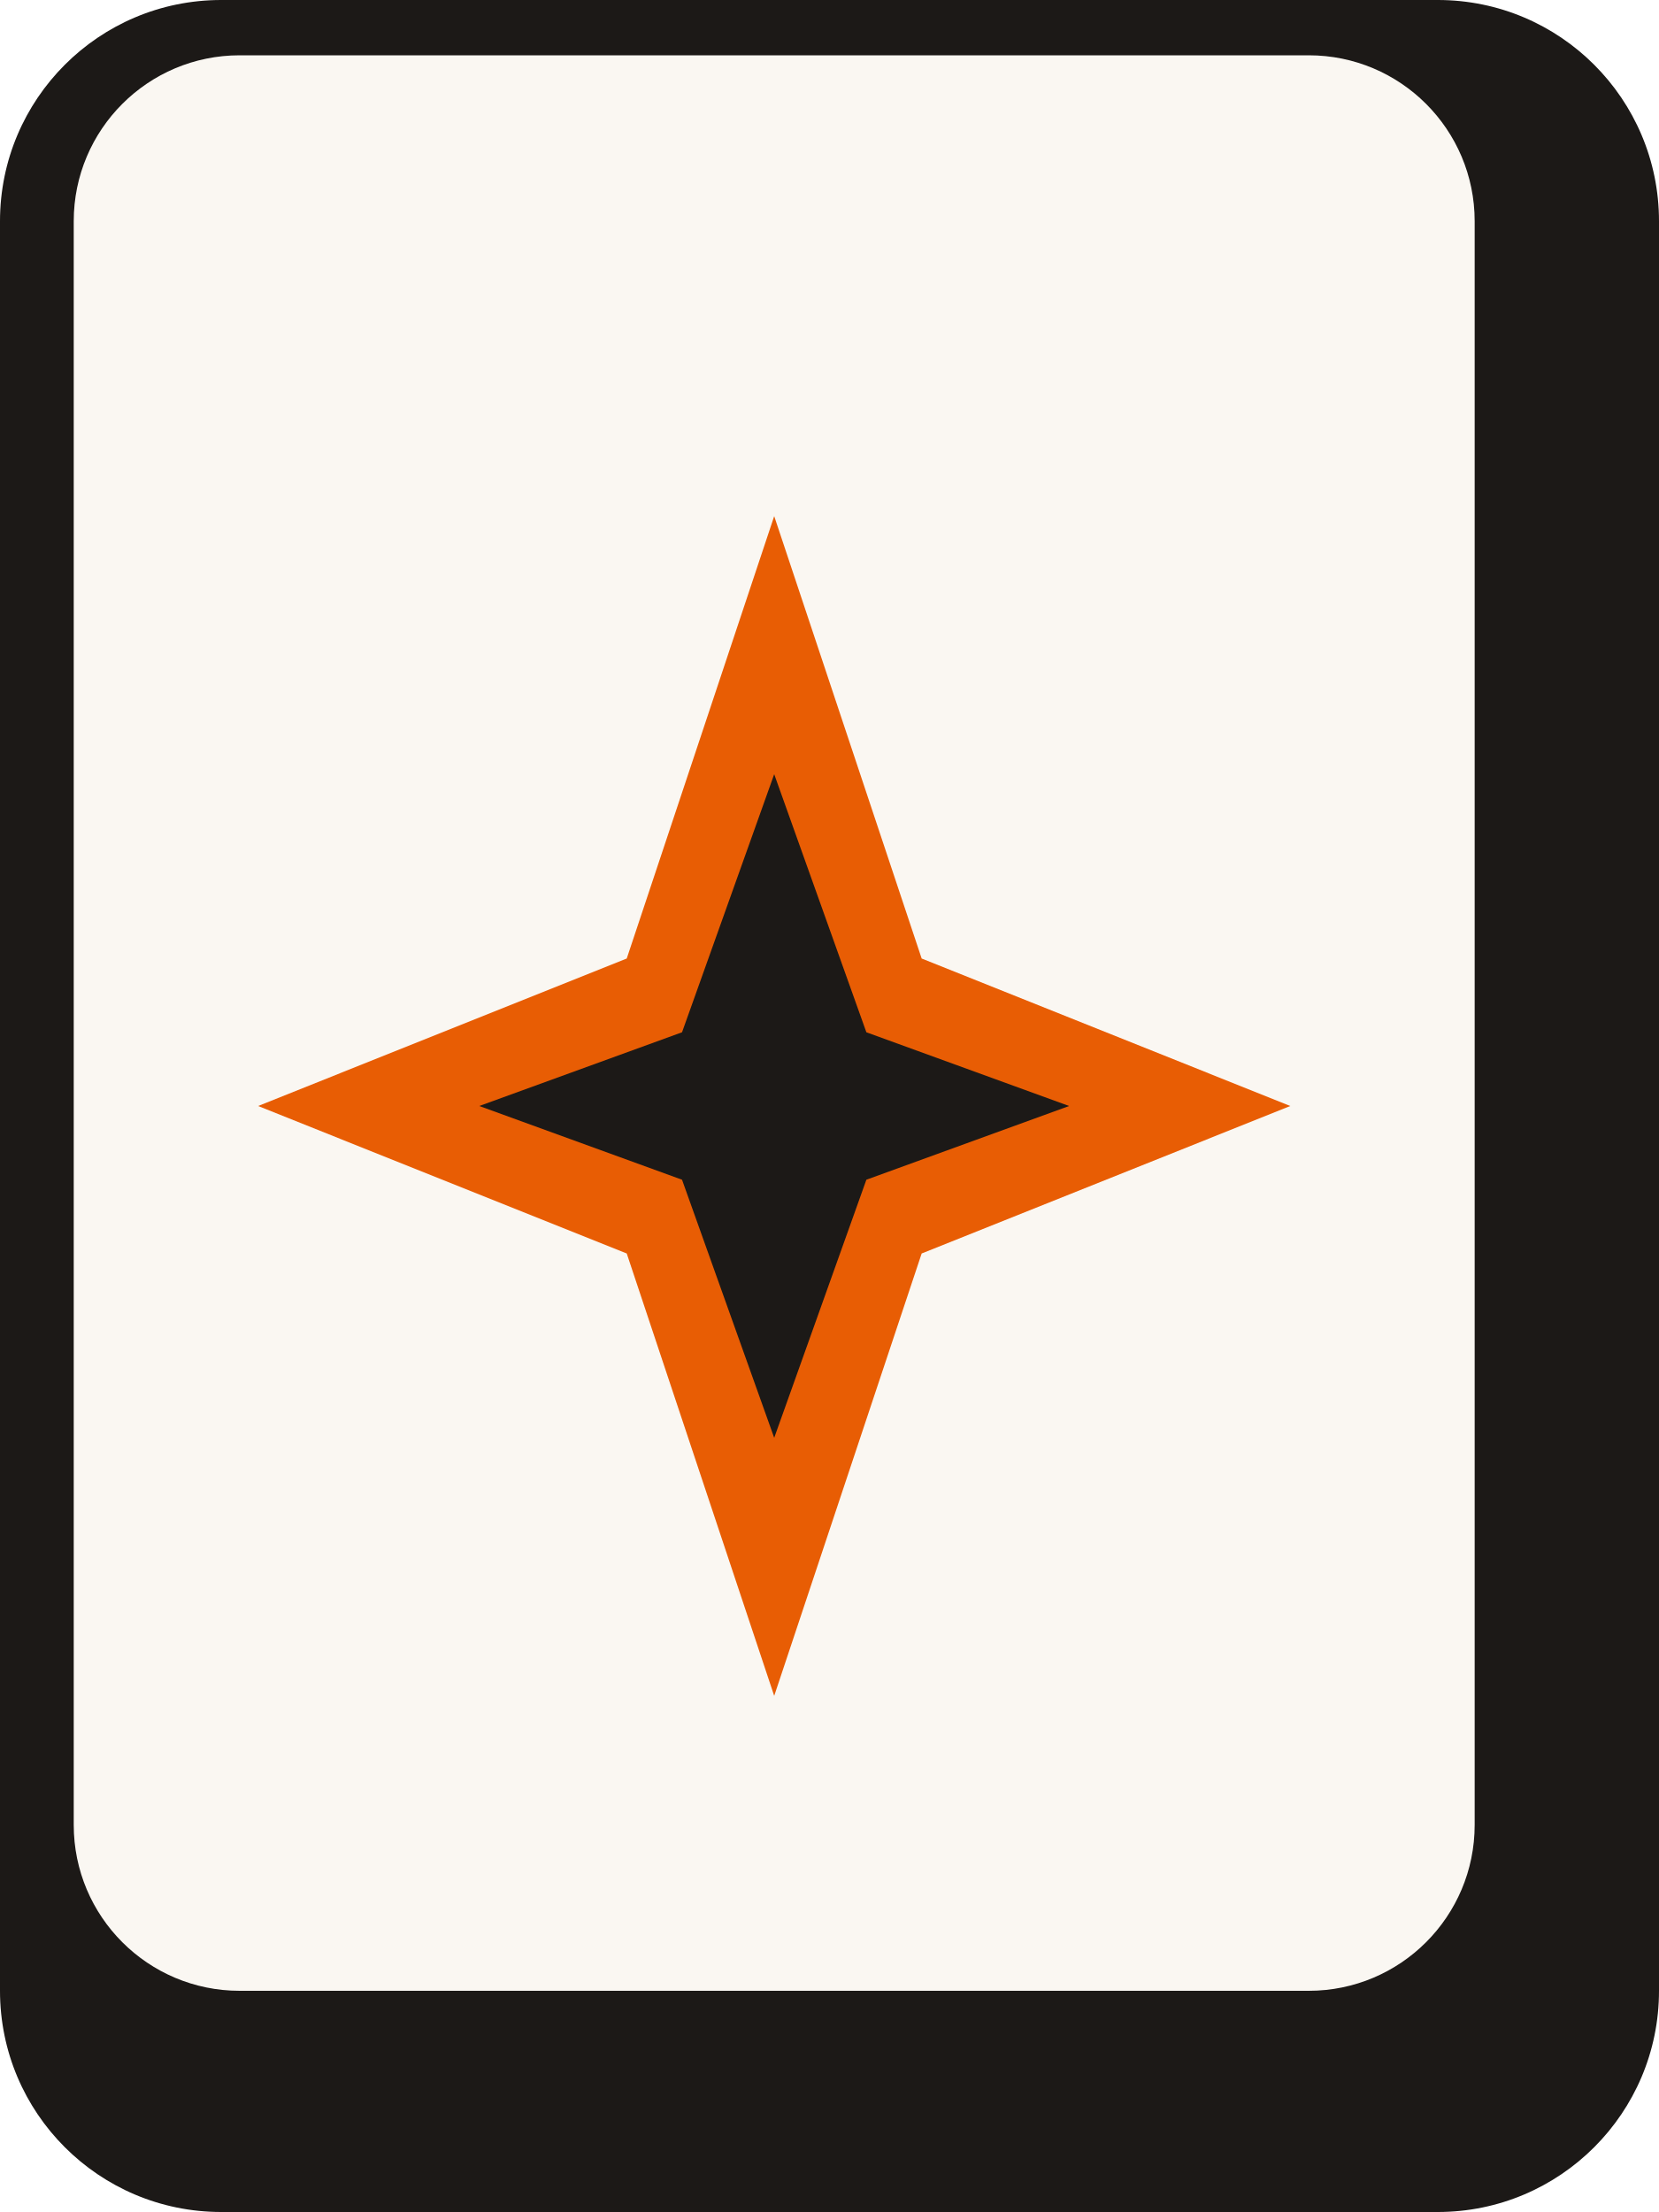
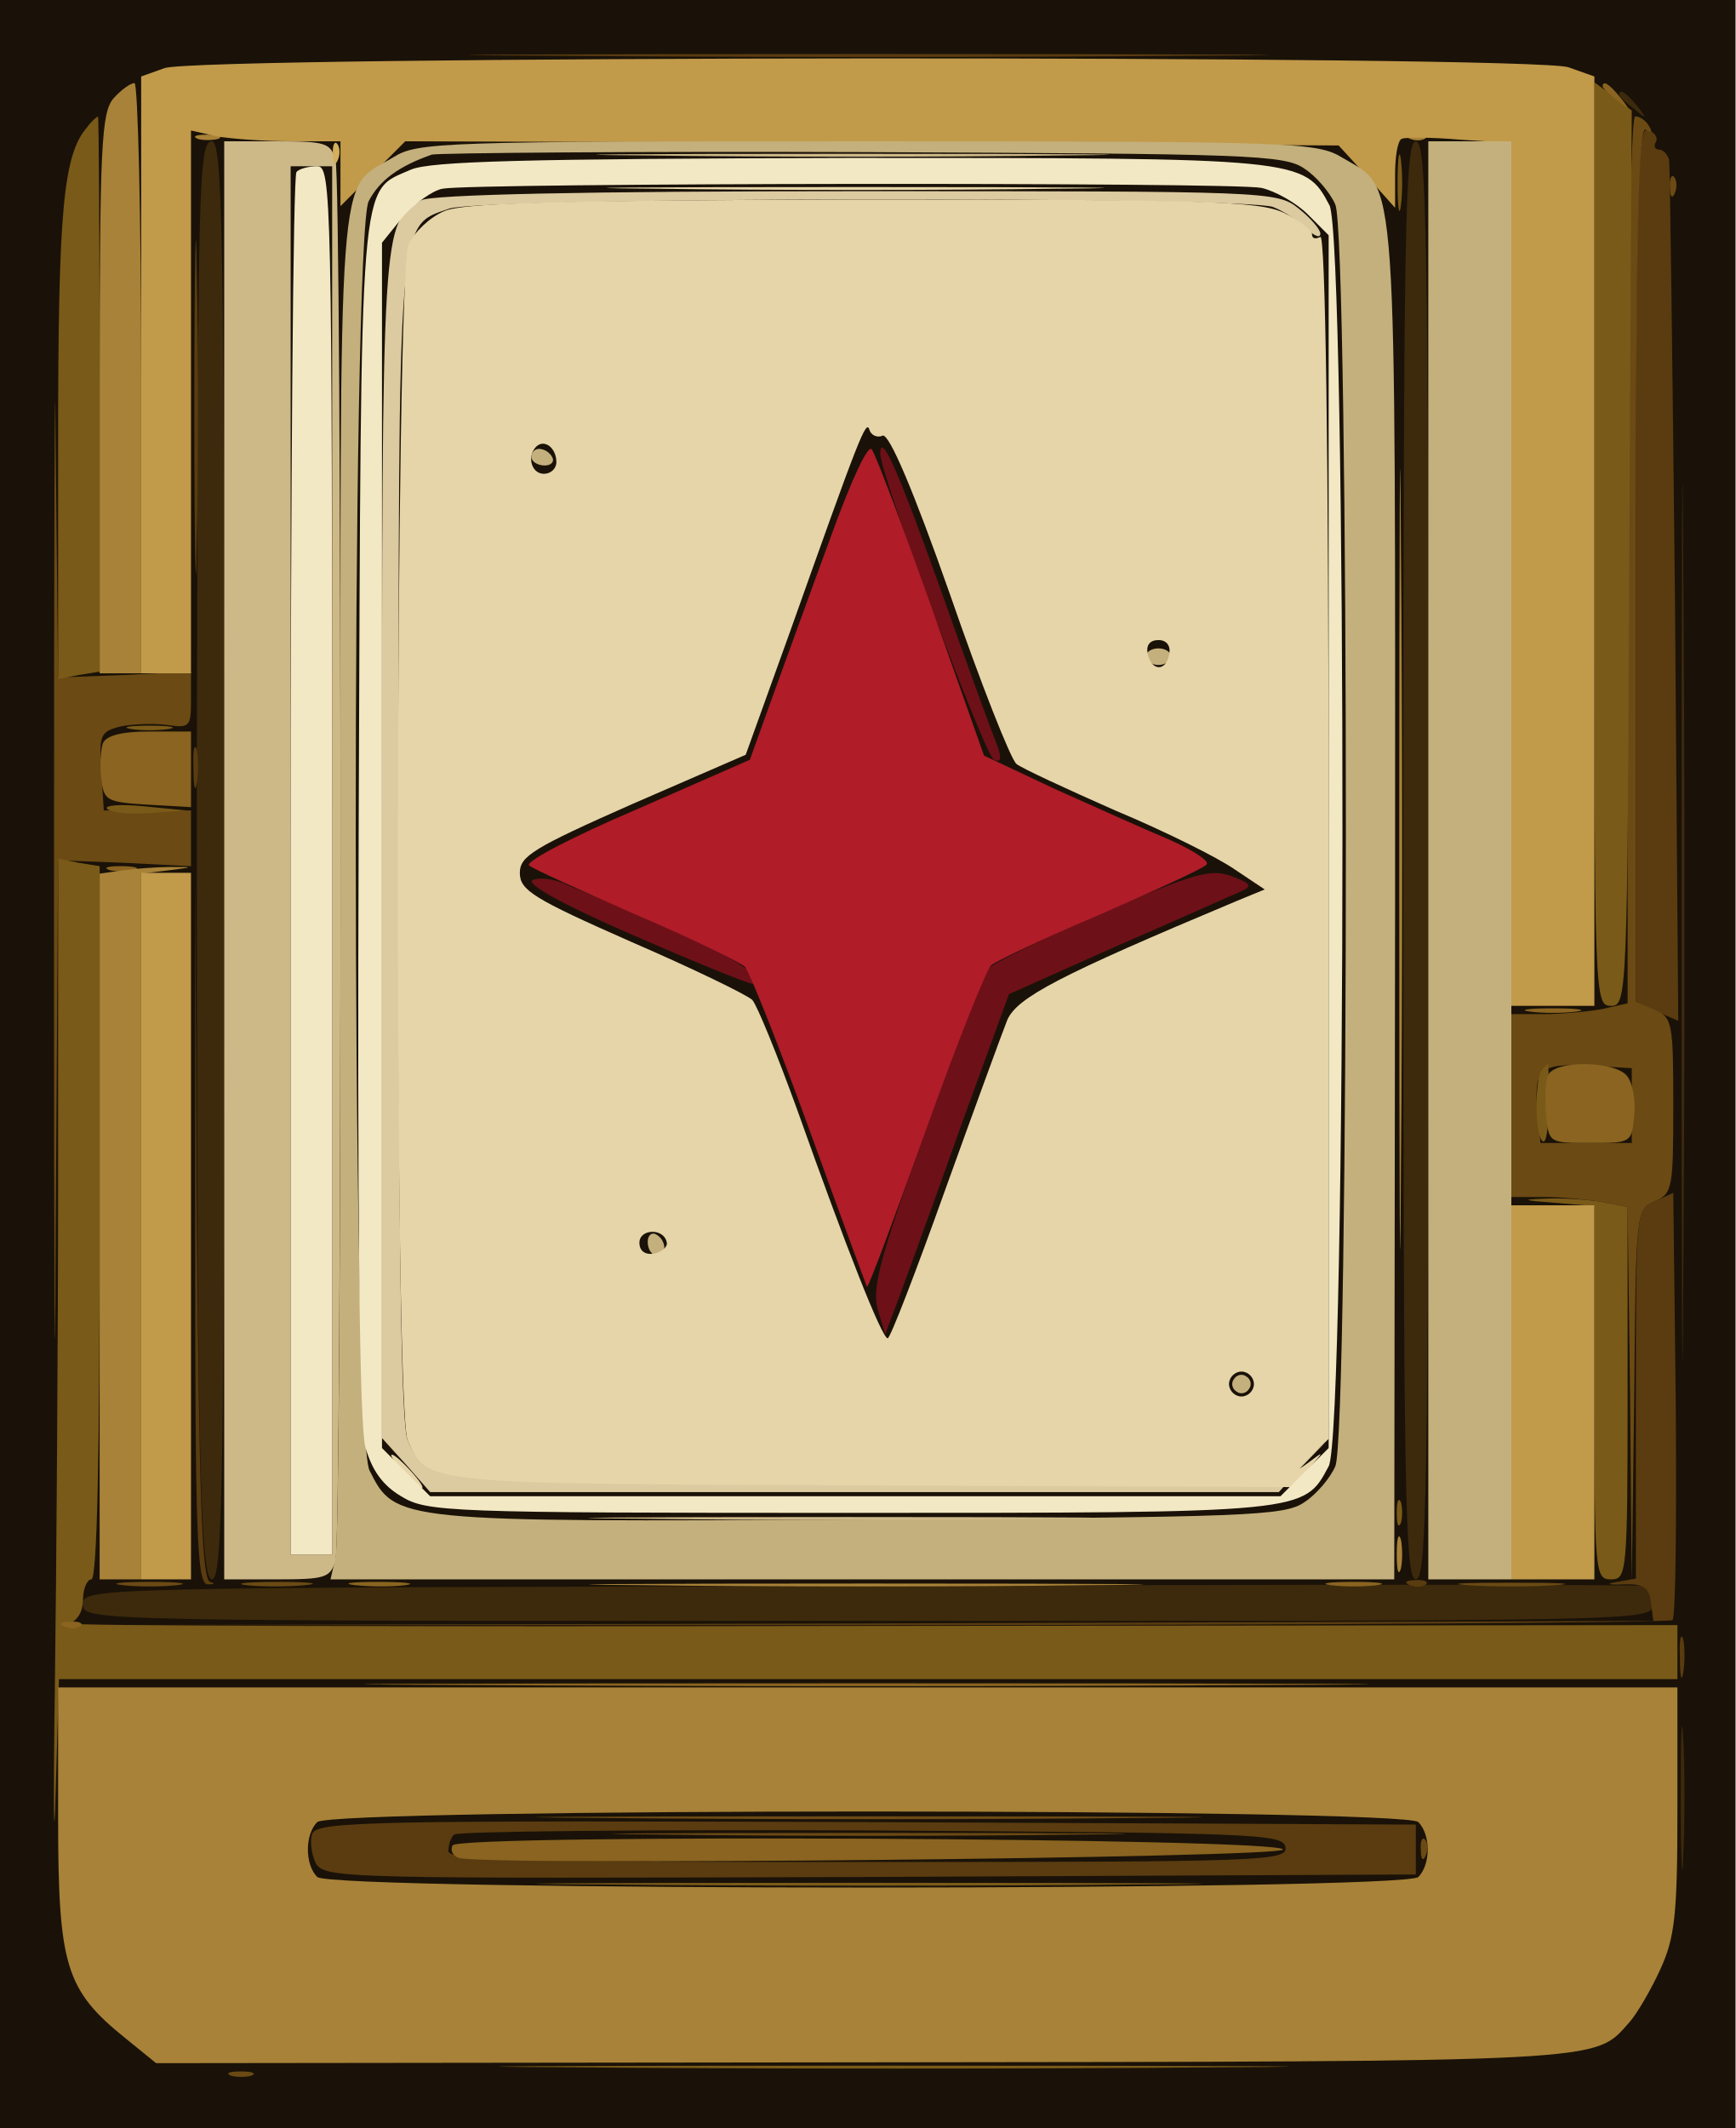
- <svg xmlns="http://www.w3.org/2000/svg" viewBox="0 0 90 120" width="90" height="120">
-   <rect width="90" height="120" rx="12" fill="#1C1917" />
-   <rect x="4" y="3" width="76" height="105" rx="9" fill="#FAF7F2" />
-   <polygon fill="#E85D04" points="42,28 50,52 70,60 50,68 42,92 34,68 14,60 34,52" />
-   <polygon fill="#1C1917" points="42,42 47,56 58,60 47,64 42,78 37,64 26,60 37,56" />
+ <svg xmlns="http://www.w3.org/2000/svg" viewBox="0 0 124 152" width="124" height="152">
+   <rect x="0" y="0" width="124" height="152" fill="#1A1208" />
+   <g transform="translate(0 152) scale(0.05933014 -0.059375)">
+     <path fill="#3D2A0C" fill-rule="evenodd" d="M1950 2446 c0 -2 8 -10 18 -17 15 -13 16 -12 3 4 -13 16 -21 21 -21 13z M238 2070 c0 -176 -1 -372 -1 -435 0 -788 3 -975 18 -975 13 0 15 103 15 865 0 762 -2 865 -15 865 -13 0 -15 -43 -17 -320z M1690 1525 c0 -762 2 -865 15 -865 13 0 15 103 15 865 0 762 -2 865 -15 865 -13 0 -15 -103 -15 -865z M2025 1450 c0 -470 1 -663 2 -428 2 236 2 620 0 855 -1 236 -2 43 -2 -427z M1038 652 c-930 -2 -938 -2 -938 -22 0 -20 7 -20 945 -20 929 0 945 0 945 19 0 11 -3 21 -7 23 -5 2 -430 2 -945 0z M2024 395 c0 -77 2 -107 3 -67 2 40 2 103 0 140 -2 37 -3 4 -3 -73z" />
+   </g>
+   <g transform="translate(0 152) scale(0.05933014 -0.059375)">
+     <path fill="#5A3C10" fill-rule="evenodd" d="M658 2493 c217 -2 568 -2 780 0 213 1 36 2 -393 2 -429 0 -603 -1 -387 -2z M1970 1882 l0 -527 25 -12 26 -11 -4 511 c-3 282 -6 518 -7 525 -2 6 -7 12 -12 12 -5 0 -7 4 -4 9 3 5 -1 11 -9 15 -13 5 -15 -58 -15 -522z M234 2070 c0 -179 2 -252 3 -162 2 89 2 235 0 325 -1 89 -3 16 -3 -163z M233 1635 c0 -22 2 -30 4 -17 2 12 2 30 0 40 -3 9 -5 -1 -4 -23z M235 1085 c0 -375 2 -430 15 -431 8 0 10 1 3 3 -10 3 -13 103 -16 431 l-2 427 0 -430z M1993 1115 c-23 -10 -23 -11 -23 -232 l0 -222 -22 -4 c-15 -2 -12 -4 7 -3 24 1 31 -4 33 -21 l3 -23 -943 -3 -943 -2 952 0 c523 0 954 3 957 6 4 3 5 120 4 260 l-3 254 -22 -10z M1698 653 c7 -3 16 -2 19 1 4 3 -2 6 -13 5 -11 0 -14 -3 -6 -6z M2023 565 c0 -22 2 -30 4 -17 2 12 2 30 0 40 -3 9 -5 -1 -4 -23z M376 354 c-3 -8 -1 -24 4 -35 11 -19 27 -19 668 -17 l657 3 0 30 0 30 -661 3 c-595 2 -662 1 -668 -14z m1172 -16 c3 -17 -26 -18 -502 -18 -415 0 -506 2 -506 13 0 8 3 17 7 20 3 4 230 6 502 5 463 -3 496 -4 499 -20z" />
+   </g>
+   <g transform="translate(0 152) scale(0.05933014 -0.059375)">
+     <path fill="#6B4A14" fill-rule="evenodd" d="M1960 1886 l0 -533 -31 -7 c-17 -3 -49 -6 -70 -6 l-39 0 0 -110 0 -110 39 0 c21 0 52 -3 70 -6 l31 -6 3 -227 2 -226 3 225 c2 223 2 225 25 235 21 9 22 16 22 115 0 99 -1 106 -22 115 l-23 10 0 528 c0 397 3 526 12 521 7 -4 8 -3 4 4 -4 7 -11 12 -17 12 -5 0 -9 -207 -9 -534z m5 -656 l0 -45 -55 0 -55 0 -3 33 c-6 56 2 63 60 60 l53 -3 0 -45z M2011 2334 c0 -11 3 -14 6 -6 3 7 2 16 -1 19 -3 4 -6 -2 -5 -13z M65 1460 c0 -470 1 -648 2 -395 l3 460 80 -3 80 -4 0 34 0 33 -52 0 -53 0 -3 47 c-3 44 -1 48 23 54 14 3 39 4 55 2 28 -4 30 -3 30 29 l0 35 -80 -4 -80 -3 -3 285 c-1 157 -2 -100 -2 -570z M148 653 c17 -2 47 -2 65 0 17 2 3 4 -33 4 -36 0 -50 -2 -32 -4z M297 653 c18 -2 50 -2 70 0 21 2 7 4 -32 4 -38 0 -55 -2 -38 -4z M1768 653 c28 -2 76 -2 105 0 28 2 5 3 -53 3 -58 0 -81 -1 -52 -3z M723 373 c181 -2 473 -2 650 0 177 1 30 2 -328 2 -357 0 -502 -1 -322 -2z M798 353 c139 -2 364 -2 500 0 136 1 22 2 -253 2 -275 0 -386 -1 -247 -2z M1711 334 c0 -11 3 -14 6 -6 3 7 2 16 -1 19 -3 4 -6 -2 -5 -13z M278 63 c6 -2 18 -2 25 0 6 3 1 5 -13 5 -14 0 -19 -2 -12 -5z" />
+   </g>
+   <g transform="translate(0 152) scale(0.05933014 -0.059375)">
+     <path fill="#7A5A18" fill-rule="evenodd" d="M1920 1905 c0 -547 0 -555 20 -555 19 0 20 9 22 538 l3 539 -22 17 -23 17 0 -556z M105 2407 c-29 -33 -35 -101 -35 -379 l0 -285 25 5 25 4 0 334 c0 184 -1 334 -2 334 -2 -1 -8 -6 -13 -13z M1683 2340 c0 -30 2 -43 4 -27 2 15 2 39 0 55 -2 15 -4 2 -4 -28z M158 1683 c12 -2 32 -2 45 0 12 2 2 4 -23 4 -25 0 -35 -2 -22 -4z M129 1587 c5 -5 28 -7 52 -5 l44 3 -52 5 c-29 3 -48 1 -44 -3z M70 1156 c0 -204 -2 -488 -4 -631 -2 -143 -1 -198 1 -122 l4 137 974 0 975 0 0 33 0 32 -977 -1 c-538 -1 -970 0 -960 3 10 3 17 14 17 29 0 13 5 24 10 24 7 0 10 150 10 429 l0 429 -25 4 -25 5 0 -371z M1857 1273 c-9 -9 -9 -81 1 -86 4 -3 7 17 7 44 0 27 0 49 -1 49 0 0 -4 -3 -7 -7z M1873 1113 l47 -4 0 -225 c0 -217 1 -224 20 -224 19 0 20 7 20 224 l0 224 -31 6 c-17 3 -48 5 -68 4 -30 -1 -28 -2 12 -5z M1682 740 c0 -14 2 -19 5 -12 2 6 2 18 0 25 -3 6 -5 1 -5 -13z M723 293 c181 -2 473 -2 650 0 177 1 30 2 -328 2 -357 0 -502 -1 -322 -2z M693 73 c214 -2 560 -2 770 0 210 1 36 2 -388 2 -424 0 -595 -1 -382 -2z" />
+   </g>
+   <g transform="translate(0 152) scale(0.05933014 -0.059375)">
+     <path fill="#8A6420" fill-rule="evenodd" d="M1930 2456 c0 -2 8 -10 18 -17 15 -13 16 -12 3 4 -13 16 -21 21 -21 13z M124 1666 c-3 -8 -4 -27 -2 -43 3 -26 6 -28 56 -31 l52 -3 0 45 0 46 -50 0 c-34 0 -52 -5 -56 -14z M133 1513 c9 -2 23 -2 30 0 6 3 -1 5 -18 5 -16 0 -22 -2 -12 -5z M1843 1343 c15 -2 39 -2 55 0 15 2 2 4 -28 4 -30 0 -43 -2 -27 -4z M1864 1266 c-3 -8 -4 -29 -2 -48 3 -33 4 -33 53 -33 49 0 50 0 53 33 2 18 -2 40 -9 48 -15 18 -88 19 -95 0z M428 653 c18 -2 45 -2 60 0 15 2 0 4 -33 4 -33 0 -45 -2 -27 -4z M1603 653 c15 -2 39 -2 55 0 15 2 2 4 -28 4 -30 0 -43 -2 -27 -4z M78 603 c7 -3 16 -2 19 1 4 3 -2 6 -13 5 -11 0 -14 -3 -6 -6z M552 533 c267 -2 708 -2 980 0 271 1 52 2 -487 2 -539 0 -761 -1 -493 -2z M545 340 c-3 -6 0 -12 7 -15 26 -10 993 0 993 10 0 14 -991 19 -1000 5z" />
+   </g>
+   <g transform="translate(0 152) scale(0.05933014 -0.059375)">
+     <path fill="#A88238" fill-rule="evenodd" d="M137 2442 c-15 -17 -17 -56 -17 -355 l0 -337 25 0 25 0 0 355 c0 195 -4 355 -8 355 -5 0 -16 -8 -25 -18z M238 2393 c6 -2 18 -2 25 0 6 3 1 5 -13 5 -14 0 -19 -2 -12 -5z M1698 2393 c7 -3 16 -2 19 1 4 3 -2 6 -13 5 -11 0 -14 -3 -6 -6z M1685 1525 c0 -418 1 -588 2 -377 2 211 2 553 0 760 -1 207 -2 35 -2 -383z M148 1513 l-28 -4 0 -425 0 -424 25 0 25 0 0 424 0 425 33 4 c31 4 31 4 2 4 -16 0 -42 -2 -57 -4z M1682 690 c0 -19 2 -27 5 -17 2 9 2 25 0 35 -3 9 -5 1 -5 -18z M772 653 c147 -2 390 -2 540 0 150 1 30 2 -267 2 -297 0 -420 -1 -273 -2z M70 373 c0 -178 9 -207 81 -265 l37 -30 852 1 c905 1 879 0 922 48 9 10 26 39 37 63 18 39 21 66 21 193 l0 147 -975 0 -975 0 0 -157z m1638 -5 c15 -15 15 -51 0 -66 -17 -17 -1309 -17 -1326 0 -15 15 -15 51 0 66 17 17 1309 17 1326 0z" />
+   </g>
+   <g transform="translate(0 152) scale(0.05933014 -0.059375)">
+     <path fill="#C19A4A" fill-rule="evenodd" d="M198 2478 l-28 -10 0 -359 0 -359 30 0 30 0 0 326 0 327 31 -7 c17 -3 58 -6 90 -6 l59 0 0 -39 0 -39 39 39 39 39 562 -2 562 -3 34 -37 34 -38 0 40 c0 21 3 41 8 43 4 2 35 2 70 -1 l62 -4 0 -519 0 -519 50 0 50 0 0 559 0 559 -31 11 c-42 15 -1652 14 -1691 -1z M170 1085 l0 -425 30 0 30 0 0 425 0 425 -30 0 -30 0 0 -425z M1820 885 l0 -225 50 0 50 0 0 225 0 225 -50 0 -50 0 0 -225z" />
+   </g>
+   <g transform="translate(0 152) scale(0.05933014 -0.059375)">
+     <path fill="#C4B07C" fill-rule="evenodd" d="M474 2371 c-69 -42 -64 19 -64 -863 0 -438 -2 -808 -6 -822 l-6 -26 640 0 641 0 1 815 c0 901 4 855 -63 895 -31 19 -54 20 -572 20 -514 0 -542 -1 -571 -19z m1097 -14 c14 -9 31 -29 37 -43 17 -36 17 -1482 0 -1518 -6 -14 -23 -34 -37 -43 -24 -17 -68 -18 -534 -21 -560 -3 -561 -3 -592 59 -22 41 -22 1486 -1 1527 13 25 36 42 76 56 8 2 242 4 520 3 464 -2 507 -3 531 -20z M640 2010 c0 -5 7 -10 16 -10 8 0 12 5 9 10 -3 6 -10 10 -16 10 -5 0 -9 -4 -9 -10z M1380 1770 c0 -5 7 -10 15 -10 8 0 15 5 15 10 0 6 -7 10 -15 10 -8 0 -15 -4 -15 -10z M780 1066 c0 -9 5 -16 10 -16 6 0 10 4 10 9 0 6 -4 13 -10 16 -5 3 -10 -1 -10 -9z M1486 901 c-4 -5 -2 -12 3 -15 5 -4 12 -2 15 3 4 5 2 12 -3 15 -5 4 -12 2 -15 -3z M1720 1525 l0 -865 50 0 50 0 0 865 0 865 -50 0 -50 0 0 -865z" />
+   </g>
+   <g transform="translate(0 152) scale(0.05933014 -0.059375)">
+     <path fill="#CDB888" fill-rule="evenodd" d="M270 1525 l0 -865 64 0 c58 0 64 2 70 23 8 29 8 1655 0 1685 -6 20 -12 22 -70 22 l-64 0 0 -865z m130 0 l0 -835 -25 0 -25 0 0 835 0 835 25 0 25 0 0 -835z M778 2373 c139 -2 364 -2 500 0 136 1 22 2 -253 2 -275 0 -386 -1 -247 -2z M768 733 c138 -2 366 -2 505 0 138 1 25 2 -253 2 -278 0 -391 -1 -252 -2z" />
+   </g>
+   <g transform="translate(0 152) scale(0.05933014 -0.059375)">
+     <path fill="#DCCAA0" fill-rule="evenodd" d="M507 2319 c-47 -28 -47 -21 -47 -778 l0 -711 29 -32 29 -33 511 0 511 0 27 30 28 29 -28 -24 -29 -25 -492 0 c-530 0 -531 0 -555 52 -8 17 -11 231 -11 719 0 765 -2 741 61 763 40 14 956 15 992 2 13 -5 31 -17 40 -26 10 -9 17 -12 17 -6 0 5 -12 19 -26 30 -26 21 -36 21 -533 21 -325 0 -512 -4 -524 -11z" />
+   </g>
+   <g transform="translate(0 152) scale(0.05933014 -0.059375)">
+     <path fill="#E6D5A8" fill-rule="evenodd" d="M788 2333 c133 -2 351 -2 485 0 133 1 24 2 -243 2 -267 0 -376 -1 -242 -2z M535 2306 c-17 -7 -36 -25 -43 -40 -16 -36 -18 -1403 -1 -1439 24 -53 15 -52 560 -54 l507 -2 18 22 c19 22 19 22 -1 7 -15 -11 -15 -9 2 7 l23 22 0 726 c0 469 -4 724 -10 720 -6 -3 -10 -2 -10 3 0 5 -15 17 -34 26 -30 14 -92 16 -508 16 -369 -1 -480 -4 -503 -14z m528 -270 c8 2 37 -66 81 -191 37 -107 73 -198 80 -204 6 -5 60 -30 119 -56 60 -25 124 -57 144 -71 l36 -24 -34 -14 c-215 -90 -264 -116 -276 -143 -6 -15 -40 -108 -75 -205 -35 -98 -66 -178 -69 -178 -7 0 -50 109 -109 275 -24 66 -48 125 -54 132 -6 6 -72 38 -146 70 -118 52 -134 62 -134 83 0 20 16 30 136 83 l136 59 53 147 c84 236 92 257 96 244 2 -7 10 -10 16 -7z m-393 -32 c0 -8 -7 -14 -15 -14 -15 0 -21 21 -9 33 10 9 24 -2 24 -19z m738 -231 c-4 -22 -22 -20 -26 1 -2 10 3 16 13 16 10 0 15 -7 13 -17z m-605 -708 c1 -5 -6 -11 -15 -13 -11 -2 -18 3 -18 13 0 17 30 18 33 0z m707 -170 c0 -8 -7 -15 -15 -15 -8 0 -15 7 -15 15 0 8 7 15 15 15 8 0 15 -7 15 -15z M485 790 c10 -11 20 -20 23 -20 3 0 -3 9 -13 20 -10 11 -20 20 -23 20 -3 0 3 -9 13 -20z" />
+   </g>
+   <g transform="translate(0 152) scale(0.05933014 -0.059375)">
+     <path fill="#F3E8C4" fill-rule="evenodd" d="M495 2356 c-63 -28 -60 8 -63 -779 -2 -490 1 -731 8 -758 8 -28 21 -46 43 -59 31 -19 54 -20 540 -20 552 0 547 0 577 56 22 40 22 1477 1 1517 -30 57 -34 57 -578 57 -394 -1 -504 -4 -528 -14z m1024 -22 c17 -4 42 -18 56 -32 l25 -25 0 -729 0 -730 -29 -29 -29 -29 -512 0 -512 0 -29 29 -29 29 0 725 0 725 25 31 c14 16 36 32 48 34 35 7 951 8 986 1z M357 2353 c-4 -3 -7 -379 -7 -835 l0 -828 25 0 25 0 0 835 c0 803 -1 835 -18 835 -10 0 -22 -3 -25 -7z" />
+   </g>
+   <g transform="translate(0 152) scale(0.05933014 -0.059375)">
+     <path fill="#D4B05C" fill-rule="evenodd" d="M401 2374 c0 -11 3 -14 6 -6 3 7 2 16 -1 19 -3 4 -6 -2 -5 -13z" />
+   </g>
+   <g transform="translate(0 152) scale(0.05933014 -0.059375)">
+     <path fill="#6E1018" fill-rule="evenodd" d="M1060 2015 c-1 -24 126 -365 137 -369 9 -4 10 2 2 22 -6 15 -36 97 -66 182 -50 140 -72 191 -73 165z M1330 1463 c-69 -30 -130 -60 -137 -66 -7 -7 -42 -95 -78 -197 -56 -154 -65 -190 -58 -215 l9 -30 17 45 c9 25 43 117 74 205 l58 159 130 58 c72 31 138 61 148 65 16 7 14 10 -10 19 -25 9 -44 4 -153 -43z M641 1501 c-7 -5 40 -31 126 -68 76 -33 140 -59 142 -57 11 10 -30 35 -109 70 -47 20 -99 42 -116 49 -16 8 -36 10 -43 6z" />
+   </g>
+   <g transform="translate(0 152) scale(0.05933014 -0.059375)">
+     <path fill="#B01C28" fill-rule="evenodd" d="M1000 1913 c-24 -65 -55 -151 -70 -192 l-27 -75 -137 -60 c-75 -32 -133 -62 -129 -67 4 -4 62 -30 128 -59 66 -28 125 -57 132 -63 6 -7 41 -95 78 -197 37 -102 68 -186 69 -188 2 -1 33 83 71 188 37 104 73 194 79 199 6 5 65 33 131 61 66 29 124 55 128 60 4 4 -16 17 -45 30 -29 12 -91 40 -138 61 l-85 40 -63 178 c-35 98 -67 183 -72 190 -4 8 -24 -34 -50 -106z" />
+   </g>
</svg>
